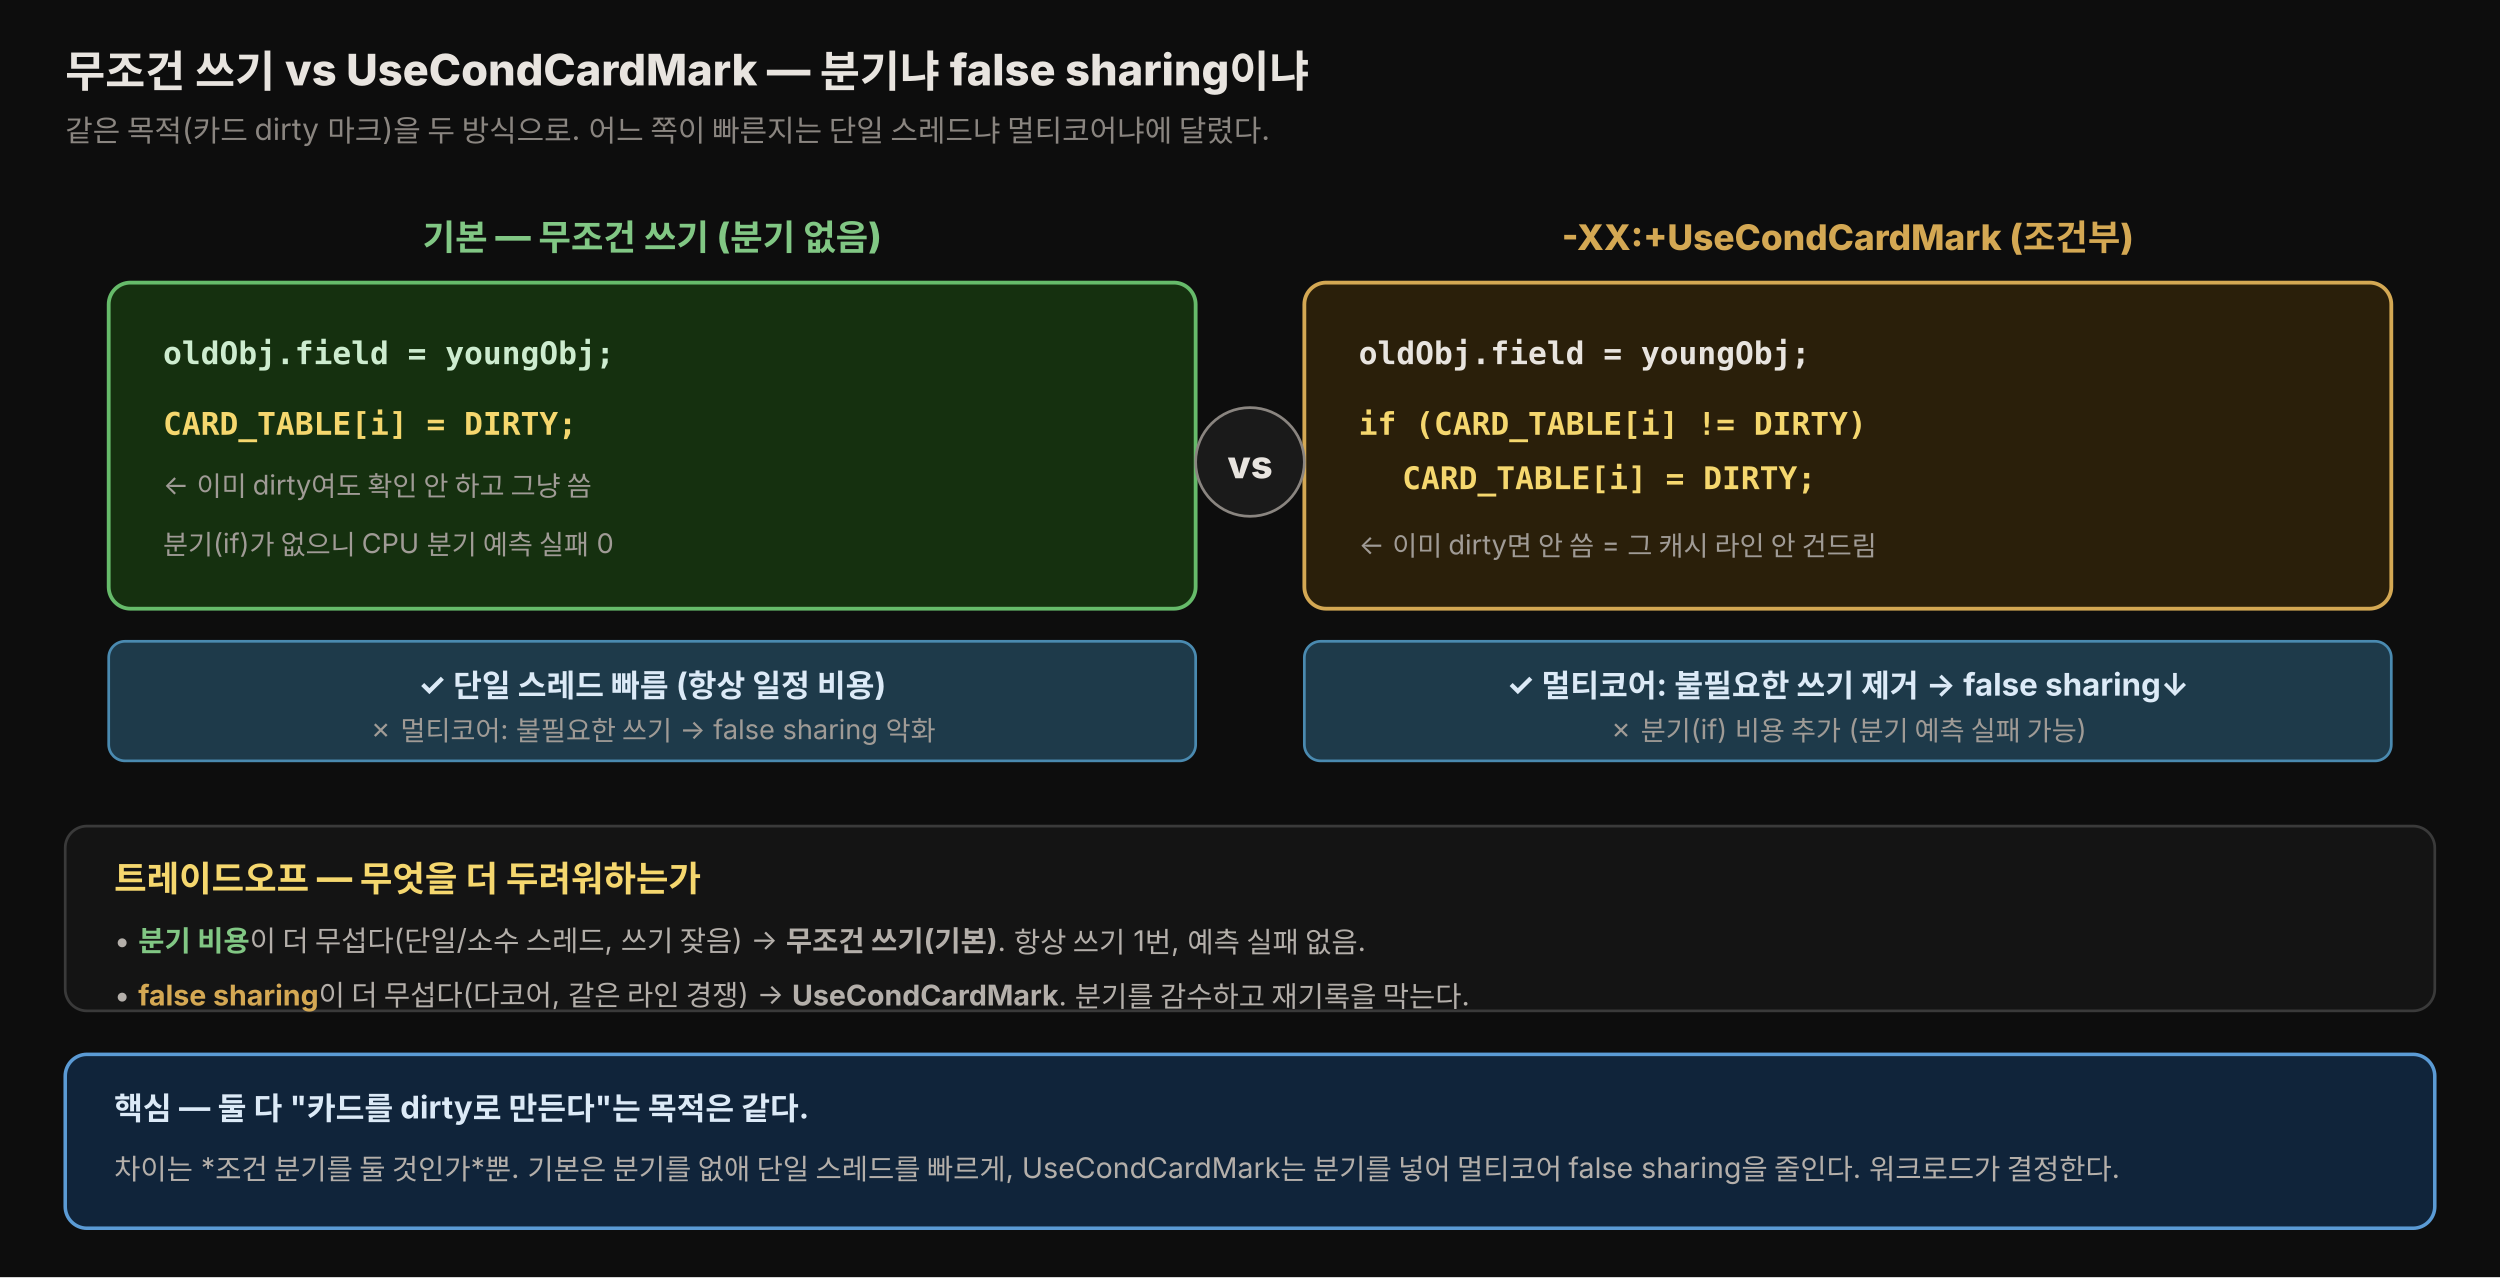
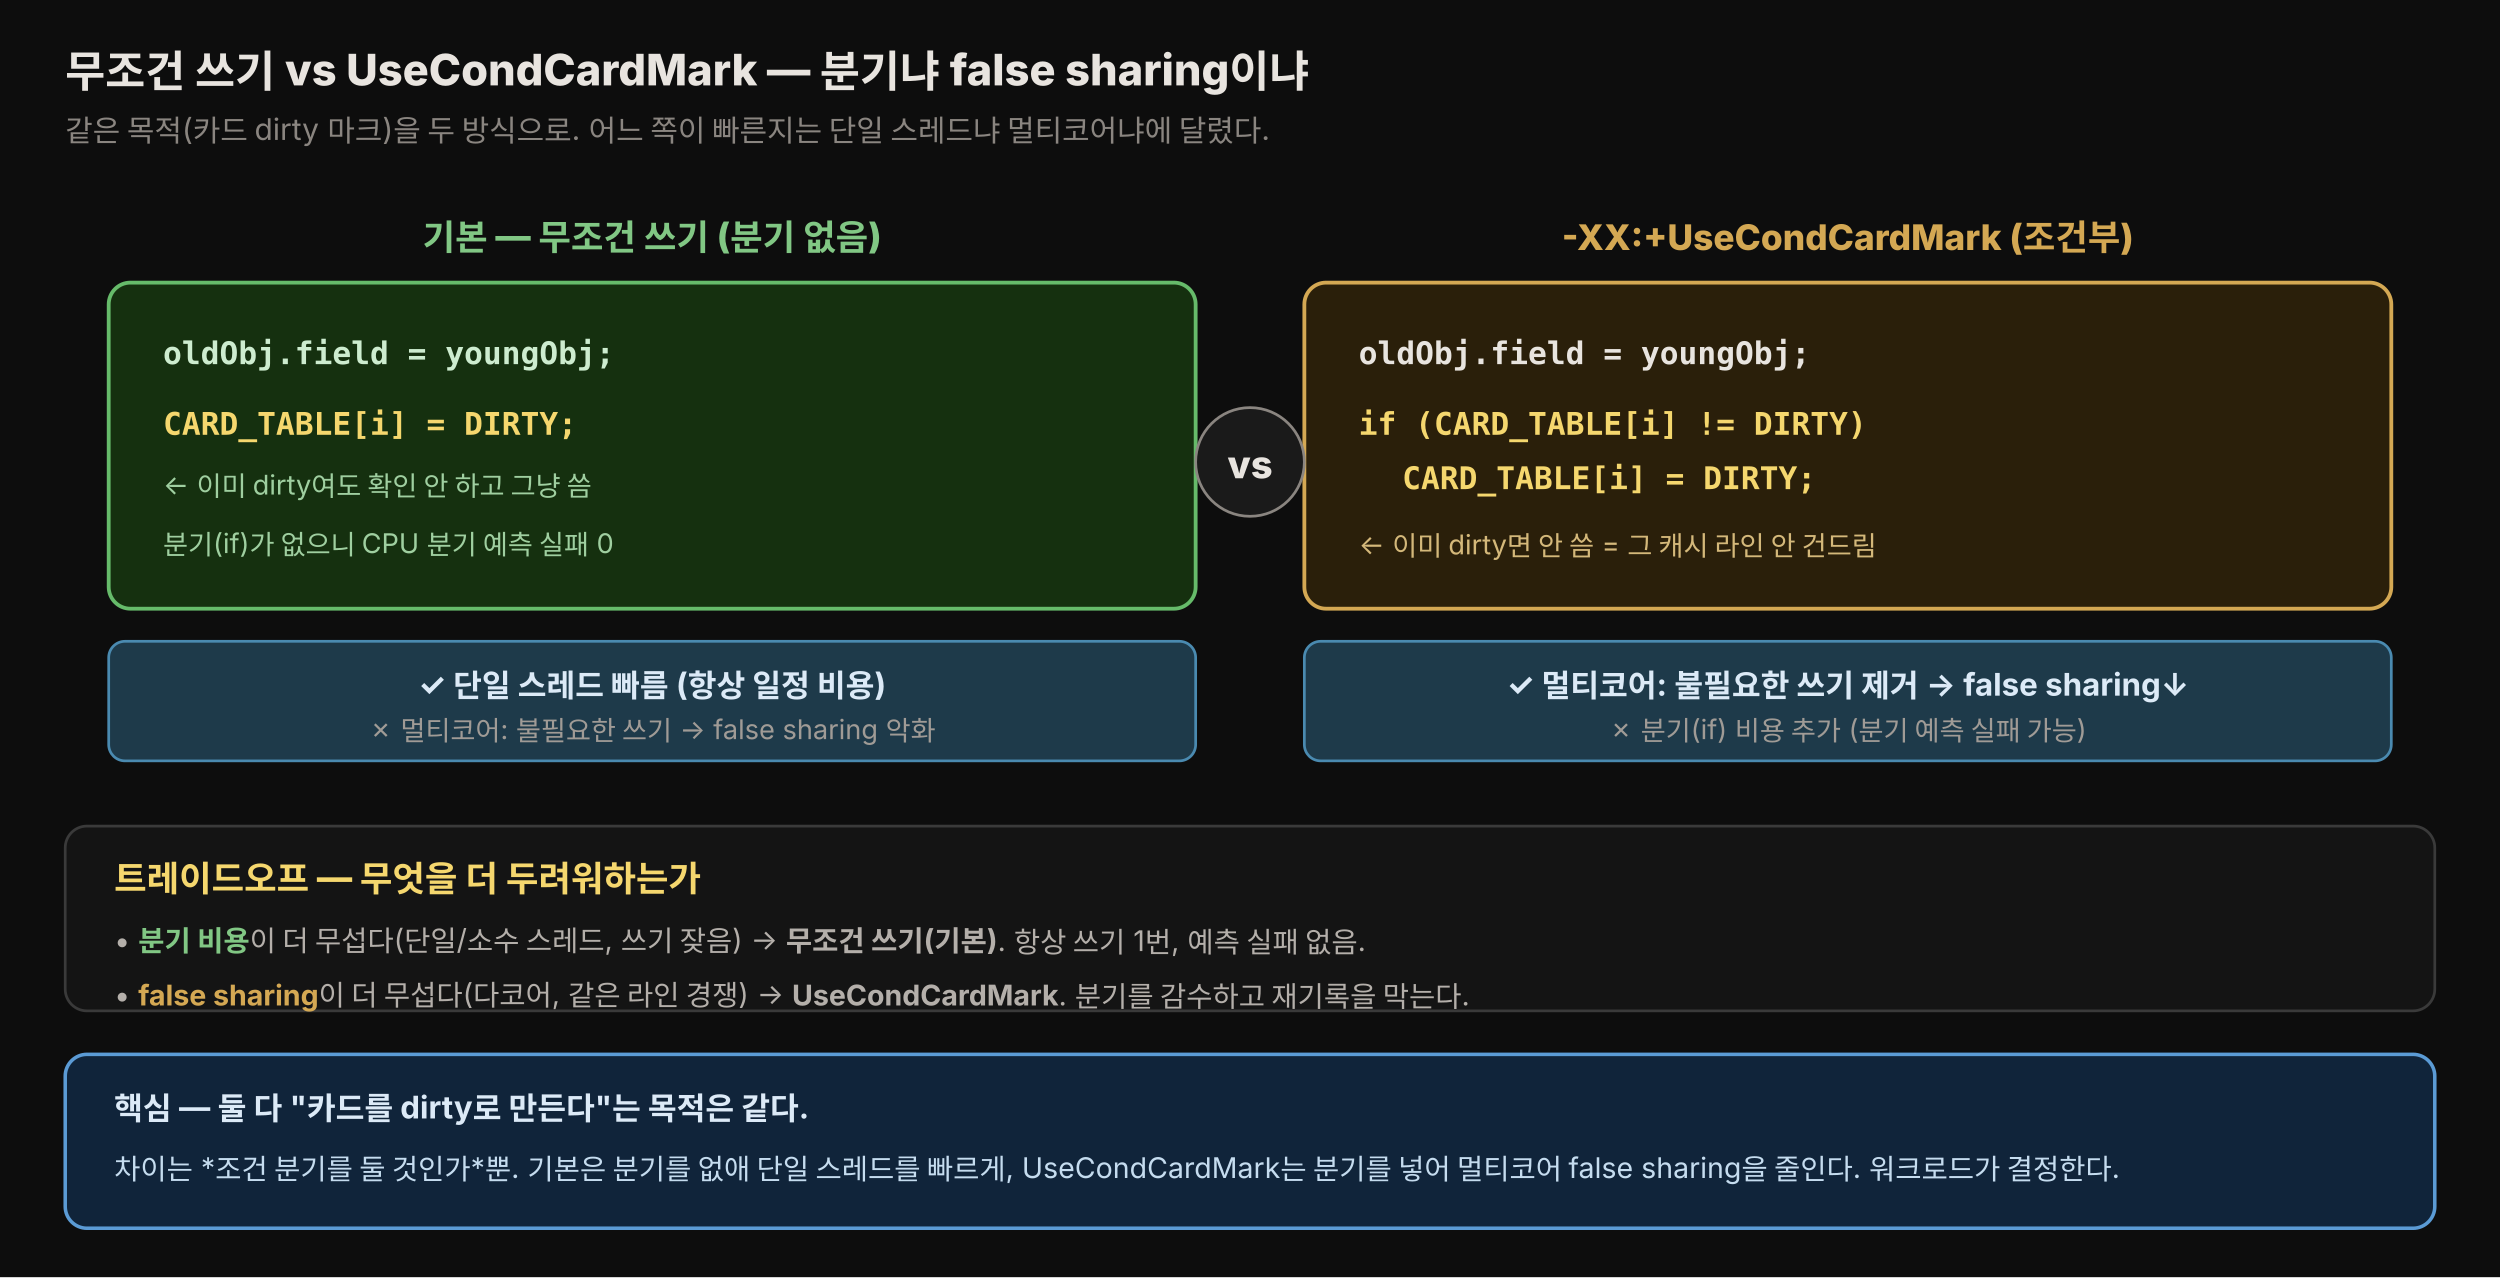
<svg xmlns="http://www.w3.org/2000/svg" viewBox="0 0 920 470" width="100%" role="img" font-family="'Pretendard', -apple-system, 'Apple SD Gothic Neo', 'Noto Sans KR', sans-serif">
  <defs>
    <style>
      .title { font-size: 16px; font-weight: 800; fill: #e8e4df; }
      .sub   { font-size: 11px; fill: rgb(138,133,128); }
      .shead { font-size: 13px; font-weight: 800; }
      .step  { font-size: 11.5px; font-weight: 700; }
      .note  { font-size: 10px; fill: rgb(160,155,150); }
      .lbl   { font-size: 10.5px; fill: rgb(180,175,170); }
      .mono  { font-size: 11.5px; font-weight: 700; font-family: 'JetBrains Mono', monospace; }
    </style>
    <marker id="ag" markerWidth="10" markerHeight="10" refX="6" refY="5" orient="auto" markerUnits="strokeWidth">
      <path d="M0,0 L10,5 L0,10 z" fill="#81c784" />
    </marker>
    <marker id="aw" markerWidth="10" markerHeight="10" refX="6" refY="5" orient="auto" markerUnits="strokeWidth">
      <path d="M0,0 L10,5 L0,10 z" fill="#d4a853" />
    </marker>
  </defs>
  <rect x="0" y="0" width="920" height="470" fill="#0d0d0d" />
  <text x="24" y="32" class="title">무조건 쓰기 vs UseCondCardMark — 분기냐 false sharing이냐</text>
  <text x="24" y="52" class="sub">같은 목적(카드 dirty 마크)을 두 방식으로. 어느 쪽이 빠른지는 단일 스레드냐 멀티코어냐에 달렸다.</text>
  <text x="240" y="92" class="shead" fill="#81c784" text-anchor="middle">기본 — 무조건 쓰기 (분기 없음)</text>
  <rect x="40" y="104" width="400" height="120" rx="8" fill="#15300f" stroke="#66bb6a" stroke-width="1.4" />
  <text x="60" y="134" class="mono" font-size="12.5" fill="#cdeccf">oldObj.field = youngObj;</text>
  <text x="60" y="160" class="mono" font-size="12.5" fill="#f5d76e">CARD_TABLE[i] = DIRTY;</text>
-   <text x="60" y="182" class="note" fill="#9fcfa0">← 이미 dirty여도 확인 안 하고 그냥 씀</text>
-   <text x="60" y="204" class="note" fill="#9fcfa0">분기(if)가 없으니 CPU 분기 예측 실패 0</text>
+   <text x="60" y="182" class="note" style="fill:#9fcfa0">← 이미 dirty여도 확인 안 하고 그냥 씀</text>
+   <text x="60" y="204" class="note" style="fill:#9fcfa0">분기(if)가 없으니 CPU 분기 예측 실패 0</text>
  <rect x="40" y="236" width="400" height="44" rx="6" fill="#1e3a4a" stroke="#4a8ab0" />
  <text x="240" y="256" class="step" text-anchor="middle" fill="#dceaf7">✓ 단일 스레드 빠름 (항상 일정 비용)</text>
  <text x="240" y="272" class="note" text-anchor="middle" fill="#e57373">✗ 멀티코어: 불필요한 쓰기 → false sharing 악화</text>
  <text x="680" y="92" class="shead" fill="rgb(212,168,83)" text-anchor="middle">-XX:+UseCondCardMark (조건부)</text>
  <rect x="480" y="104" width="400" height="120" rx="8" fill="#2a1f0a" stroke="#d4a853" stroke-width="1.4" />
  <text x="500" y="134" class="mono" font-size="12.5" fill="#e8e4df">oldObj.field = youngObj;</text>
  <text x="500" y="160" class="mono" font-size="12px" fill="#f5d76e">if (CARD_TABLE[i] != DIRTY)</text>
  <text x="516" y="180" class="mono" font-size="12px" fill="#f5d76e">CARD_TABLE[i] = DIRTY;</text>
-   <text x="500" y="204" class="note" fill="#d4b87a">← 이미 dirty면 안 씀 = 그 캐시 라인 안 건드림</text>
+   <text x="500" y="204" class="note" style="fill:#d4b87a">← 이미 dirty면 안 씀 = 그 캐시 라인 안 건드림</text>
  <rect x="480" y="236" width="400" height="44" rx="6" fill="#1e3a4a" stroke="#4a8ab0" />
  <text x="680" y="256" class="step" text-anchor="middle" fill="#dceaf7">✓ 멀티코어: 불필요한 쓰기 제거 → false sharing↓</text>
  <text x="680" y="272" class="note" text-anchor="middle" fill="#e57373">✗ 분기(if) 비용 추가 (분기 예측 실패 가능)</text>
  <circle cx="460" cy="170" r="20" fill="#1a1a1a" stroke="#8a8580" />
  <text x="460" y="176" font-size="14" font-weight="800" text-anchor="middle" fill="#e8e4df">vs</text>
  <rect x="24" y="304" width="872" height="68" rx="8" fill="#141414" stroke="#3a3a3a" />
  <text x="42" y="328" class="shead" font-size="12.5" fill="#f5d76e">트레이드오프 — 무엇을 더 두려워하는가</text>
  <text x="42" y="350" class="lbl">• <tspan font-weight="700" fill="#81c784">분기 비용</tspan>이 더 무섭다(단일/소수 스레드, 쓰기 잦음) → <tspan font-weight="700">무조건 쓰기(기본)</tspan>. 항상 쓰기 1번, 예측 실패 없음.</text>
  <text x="42" y="370" class="lbl">• <tspan font-weight="700" fill="#d4a853">false sharing</tspan>이 더 무섭다(다코어, 같은 라인 경쟁) → <tspan font-weight="700">UseCondCardMark</tspan>. 분기를 감수하고 재기록을 막는다.</text>
  <rect x="24" y="388" width="872" height="64" rx="8" fill="#10243a" stroke="#5b9bd5" stroke-width="1.3" />
  <text x="42" y="412" class="step" fill="#dceaf7">핵심 — 둘 다 "카드를 dirty로 만든다"는 목적은 같다.</text>
-   <text x="42" y="434" class="lbl" fill="#c5dcef">차이는 *조건 분기를 둘 것인가*뿐. 기본은 분기를 없애 단일 스레드를 빠르게, UseCondCardMark는 분기를 넣어 멀티코어 false sharing을 줄인다. 워크로드가 결정한다.</text>
+   <text x="42" y="434" class="lbl" style="fill:#c5dcef">차이는 *조건 분기를 둘 것인가*뿐. 기본은 분기를 없애 단일 스레드를 빠르게, UseCondCardMark는 분기를 넣어 멀티코어 false sharing을 줄인다. 워크로드가 결정한다.</text>
</svg>
